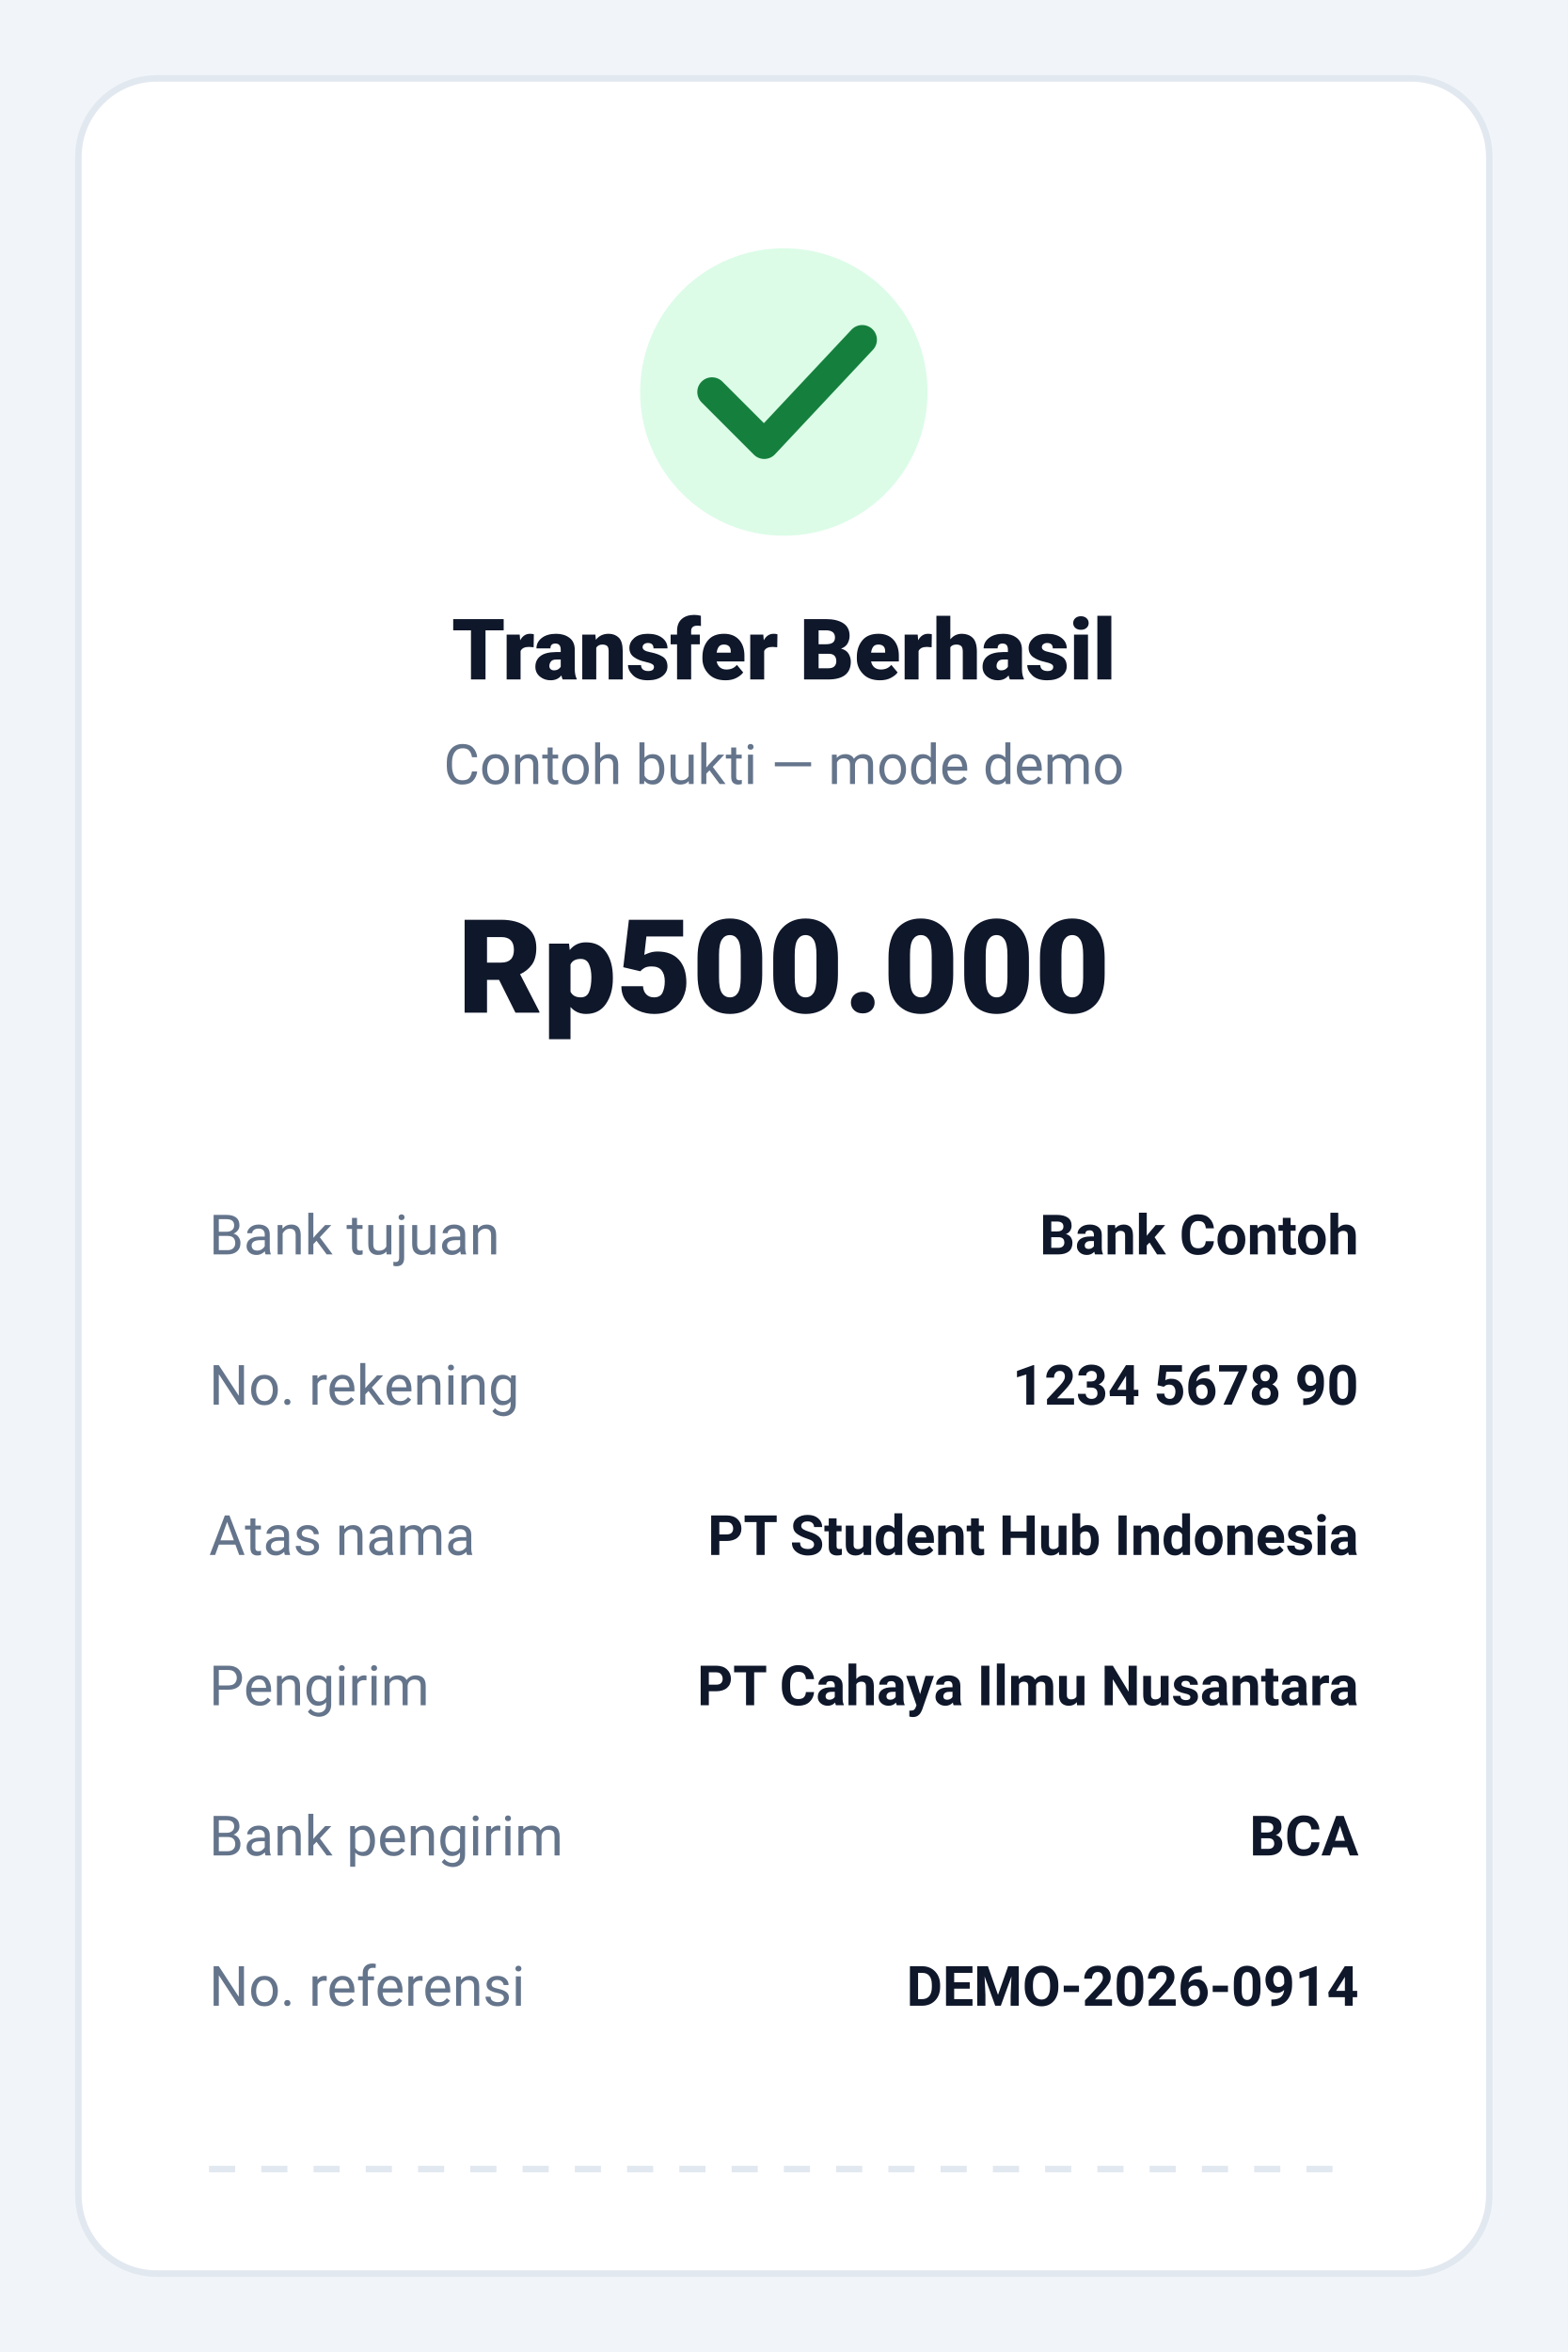
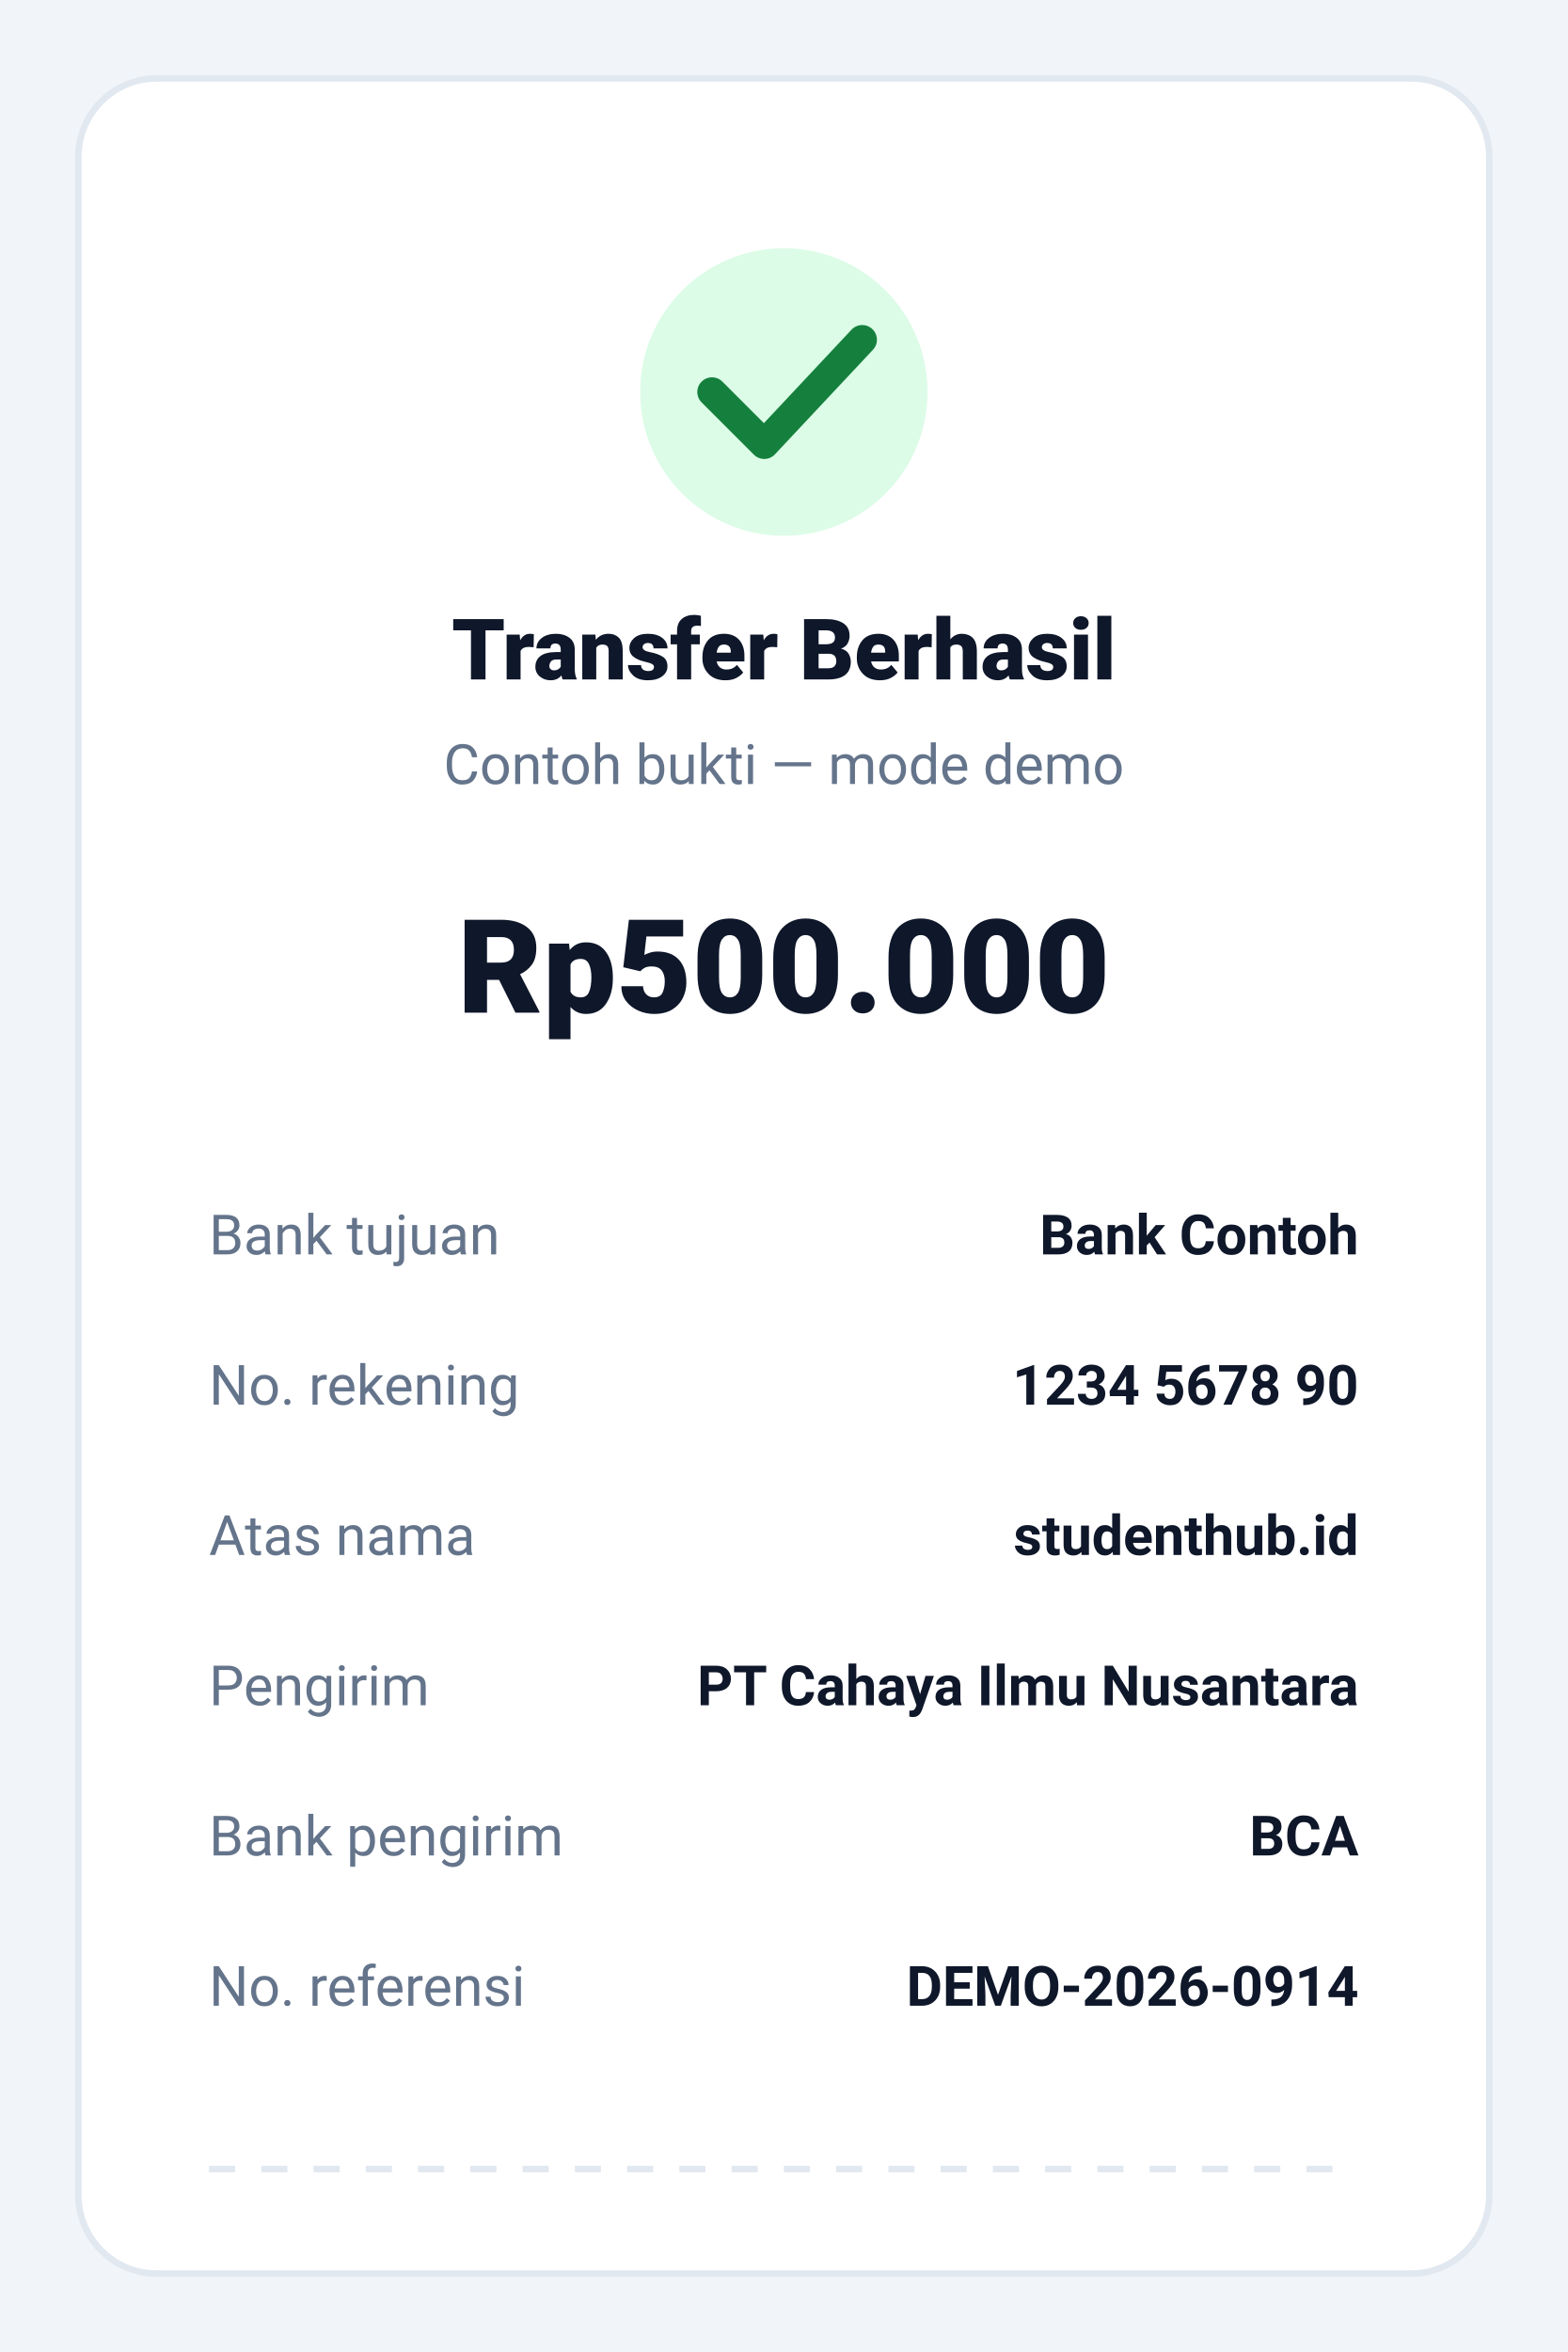
<svg xmlns="http://www.w3.org/2000/svg" width="480" height="720" viewBox="0 0 480 720" font-family="'Segoe UI', Roboto, 'Helvetica Neue', Arial, sans-serif">
  <rect width="480" height="720" fill="#f1f5f9" />
  <rect x="24" y="24" width="432" height="672" rx="24" fill="#ffffff" stroke="#e2e8f0" stroke-width="2" />
  <circle cx="240" cy="120" r="44" fill="#dcfce7" />
  <path d="M218 120 l16 16 l30 -32" stroke="#15803d" stroke-width="9" fill="none" stroke-linecap="round" stroke-linejoin="round" />
  <text x="240" y="208" font-size="26" font-weight="800" fill="#0f172a" text-anchor="middle">Transfer Berhasil</text>
  <text x="240" y="240" font-size="17" fill="#64748b" text-anchor="middle">Contoh bukti — mode demo</text>
  <text x="240" y="310" font-size="40" font-weight="800" fill="#0f172a" text-anchor="middle">Rp500.000</text>
  <text x="64" y="384" font-size="17" fill="#64748b">Bank tujuan</text>
  <text x="416" y="384" font-size="17" font-weight="700" fill="#0f172a" text-anchor="end">Bank Contoh</text>
  <text x="64" y="430" font-size="17" fill="#64748b">No. rekening</text>
  <text x="416" y="430" font-size="17" font-weight="700" fill="#0f172a" text-anchor="end">1234 5678 90</text>
  <text x="64" y="476" font-size="17" fill="#64748b">Atas nama</text>
-   <text x="416" y="476" font-size="17" font-weight="700" fill="#0f172a" text-anchor="end">PT Student Hub Indonesia</text>
+   <text x="416" y="476" font-size="17" font-weight="700" fill="#0f172a" text-anchor="end">studenthub.id</text>
  <text x="64" y="522" font-size="17" fill="#64748b">Pengirim</text>
  <text x="416" y="522" font-size="17" font-weight="700" fill="#0f172a" text-anchor="end">PT Cahaya Ilmu Nusantara</text>
  <text x="64" y="568" font-size="17" fill="#64748b">Bank pengirim</text>
  <text x="416" y="568" font-size="17" font-weight="700" fill="#0f172a" text-anchor="end">BCA</text>
  <text x="64" y="614" font-size="17" fill="#64748b">No. referensi</text>
  <text x="416" y="614" font-size="17" font-weight="700" fill="#0f172a" text-anchor="end">DEMO-2026-0914</text>
  <line x1="64" y1="664" x2="416" y2="664" stroke="#e2e8f0" stroke-width="2" stroke-dasharray="8 8" />
</svg>
